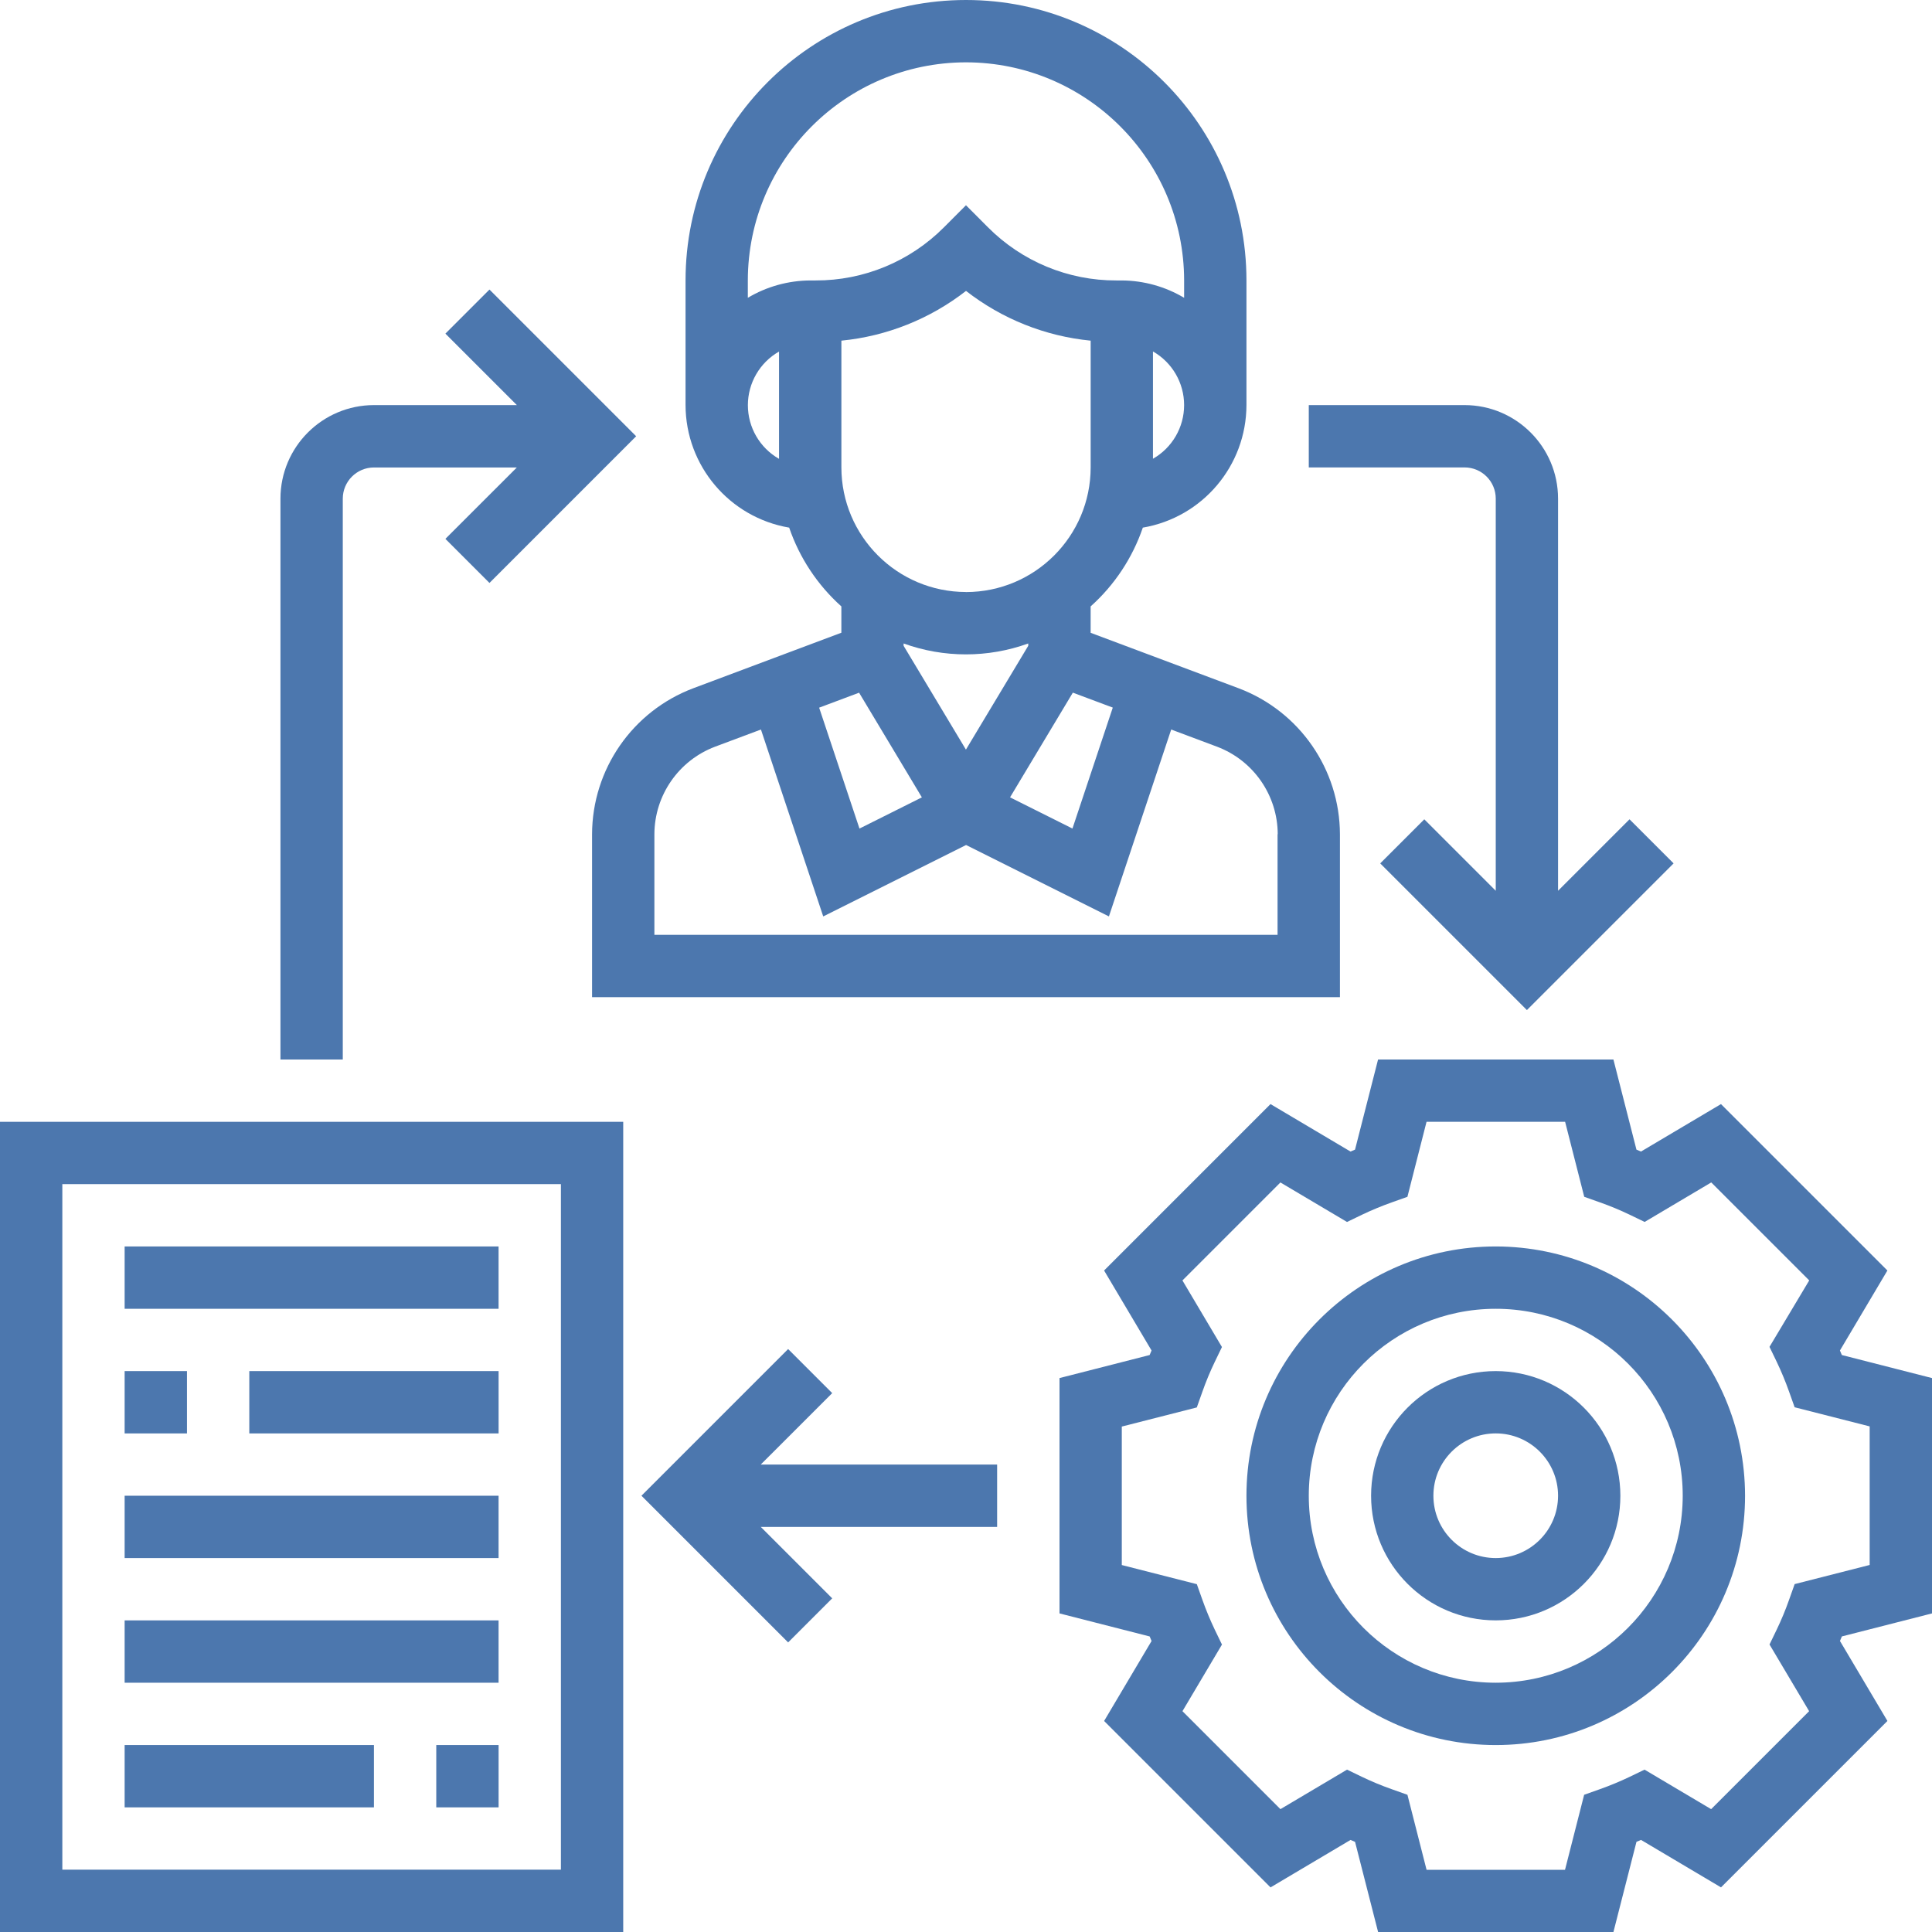
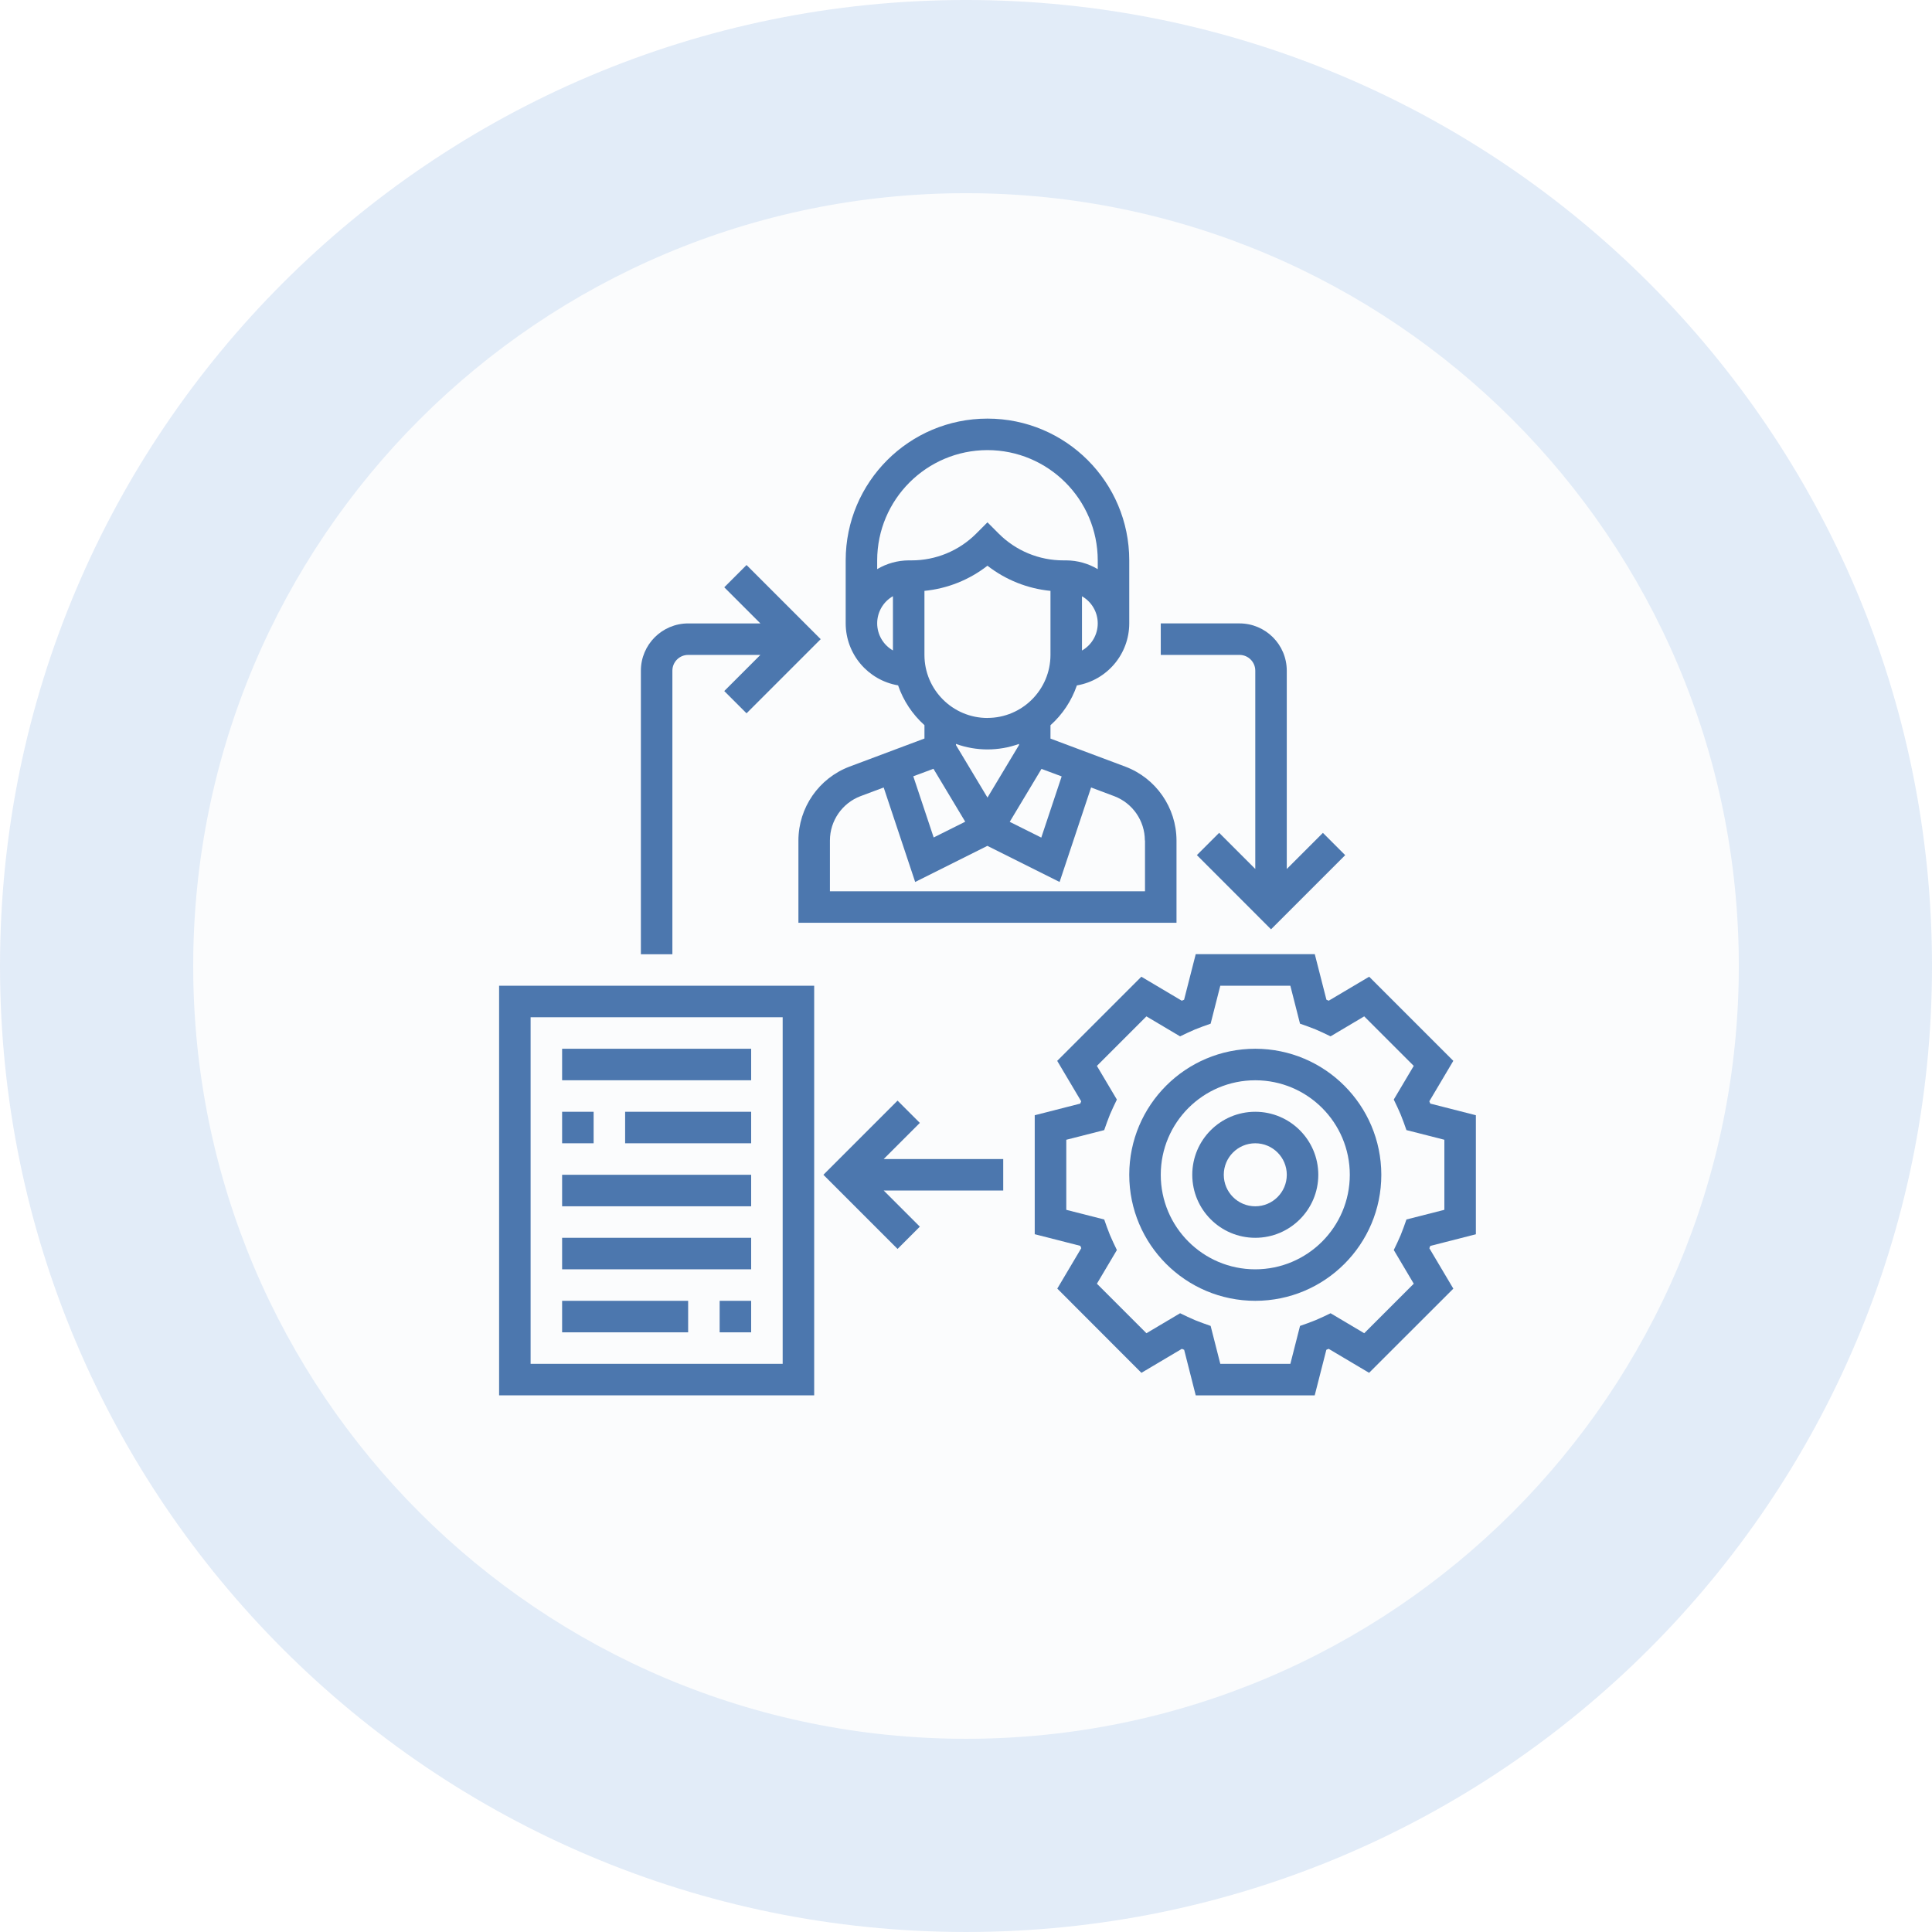
- <svg xmlns="http://www.w3.org/2000/svg" width="80" height="80" viewBox="0 0 80 80">
-   <path d="M308.129,294.937v-9.745l-3.733-.954c-.026-.063-.052-.126-.079-.188l1.965-3.312-6.891-6.891-3.312,1.965-.188-.079L294.937,272h-9.745l-.954,3.733c-.063.026-.126.052-.188.079l-3.312-1.965-6.891,6.891,1.965,3.312c-.027.064-.053.127-.079.188l-3.732.954v9.745l3.733.954c.026.063.052.126.079.188l-1.965,3.312,6.891,6.891,3.312-1.965.188.079.954,3.732h9.745l.954-3.733c.063-.026.126-.052.188-.079l3.312,1.965,6.891-6.891-1.965-3.312c.027-.064.053-.127.079-.188Zm-5.088,4.048-4.057,4.057-2.758-1.636-.621.3a12.91,12.91,0,0,1-1.23.51l-.65.231-.792,3.106H287.2l-.792-3.106-.65-.231a12.159,12.159,0,0,1-1.23-.51l-.621-.3-2.758,1.636-4.057-4.057,1.636-2.758-.3-.621a12.91,12.91,0,0,1-.51-1.23l-.231-.65-3.107-.792V287.2l3.106-.792.231-.65a12.159,12.159,0,0,1,.51-1.23l.3-.621-1.636-2.758,4.057-4.057,2.758,1.636.621-.3a12.906,12.906,0,0,1,1.23-.51l.65-.231.792-3.107h5.738l.792,3.106.65.231a12.159,12.159,0,0,1,1.23.51l.621.3,2.758-1.636,4.057,4.057L301.4,283.9l.3.621a12.906,12.906,0,0,1,.51,1.23l.231.65,3.107.792v5.738l-3.106.792-.231.65a12.159,12.159,0,0,1-.51,1.23l-.3.621Zm0,0" transform="translate(-228.129 -228.129)" fill="#4c77ae" />
-   <path d="M330.323,320a10.323,10.323,0,1,0,10.323,10.323A10.334,10.334,0,0,0,330.323,320Zm0,18.065a7.742,7.742,0,1,1,7.742-7.742A7.75,7.75,0,0,1,330.323,338.065Zm0,0" transform="translate(-268.387 -268.387)" fill="#4c77ae" />
-   <path d="M357.161,352a5.161,5.161,0,1,0,5.161,5.161A5.166,5.166,0,0,0,357.161,352Zm0,7.742a2.581,2.581,0,1,1,2.581-2.581A2.583,2.583,0,0,1,357.161,359.742Zm0,0" transform="translate(-295.226 -295.226)" fill="#4c77ae" />
-   <path d="M160.162,21.848a7.755,7.755,0,0,0,2.161,3.262V26.2l-6.135,2.3A6.48,6.48,0,0,0,152,34.544V41.29h30.968V34.544a6.483,6.483,0,0,0-4.186-6.041l-6.137-2.3V25.11a7.739,7.739,0,0,0,2.161-3.262,5.159,5.159,0,0,0,4.291-5.074V11.613a11.613,11.613,0,1,0-23.226,0v5.161a5.159,5.159,0,0,0,4.291,5.074Zm9.9,4.892-2.581,4.3-2.581-4.3v-.095a7.6,7.6,0,0,0,5.161,0Zm-7.005,1.943,2.6,4.334-2.584,1.292-1.67-5.006Zm17.328,5.862V38.71H154.581V34.544a3.889,3.889,0,0,1,2.512-3.625l1.9-.711,2.579,7.739,5.915-2.957,5.915,2.957,2.579-7.739,1.9.712a3.886,3.886,0,0,1,2.511,3.623ZM173.562,29.3l-1.67,5.008-2.584-1.292,2.6-4.335Zm-6.077-4.786a5.166,5.166,0,0,1-5.161-5.161V14.106a9.988,9.988,0,0,0,5.161-2.06,9.977,9.977,0,0,0,5.161,2.06v5.249A5.166,5.166,0,0,1,167.484,24.516ZM175.226,19V14.553a2.558,2.558,0,0,1,0,4.443ZM167.484,2.581a9.043,9.043,0,0,1,9.032,9.032v.718a5.1,5.1,0,0,0-2.581-.718h-.222a7.467,7.467,0,0,1-5.318-2.2l-.912-.914-.912.914a7.469,7.469,0,0,1-5.318,2.2h-.222a5.1,5.1,0,0,0-2.581.718v-.718a9.043,9.043,0,0,1,9.032-9.032Zm-7.742,11.971V19a2.558,2.558,0,0,1,0-4.443Zm0,0" transform="translate(-127.484)" fill="#4c77ae" />
-   <path d="M0,321.548H25.806V288H0Zm2.581-30.968H23.226v28.387H2.581Zm0,0" transform="translate(0 -241.548)" fill="#4c77ae" />
-   <path d="M32,320H47.484v2.581H32Zm0,0" transform="translate(-26.839 -268.387)" fill="#4c77ae" />
-   <path d="M32,352h2.581v2.581H32Zm0,0" transform="translate(-26.839 -295.226)" fill="#4c77ae" />
-   <path d="M64,352H74.323v2.581H64Zm0,0" transform="translate(-53.677 -295.226)" fill="#4c77ae" />
-   <path d="M32,384H47.484v2.581H32Zm0,0" transform="translate(-26.839 -322.065)" fill="#4c77ae" />
-   <path d="M32,416H47.484v2.581H32Zm0,0" transform="translate(-26.839 -348.903)" fill="#4c77ae" />
-   <path d="M112,448h2.581v2.581H112Zm0,0" transform="translate(-93.935 -375.742)" fill="#4c77ae" />
-   <path d="M32,448H42.323v2.581H32Zm0,0" transform="translate(-26.839 -375.742)" fill="#4c77ae" />
-   <path d="M172.585,348.168l-1.825-1.825-6.074,6.074,6.074,6.074,1.825-1.825-2.959-2.959h9.788v-2.581h-9.788Zm0,0" transform="translate(-138.125 -290.482)" fill="#4c77ae" />
-   <path d="M74.581,83a1.292,1.292,0,0,1,1.29-1.29h5.917L78.83,84.666l1.825,1.825,6.074-6.074-6.074-6.074L78.83,76.168l2.959,2.959H75.871A3.876,3.876,0,0,0,72,83v23.226h2.581Zm0,0" transform="translate(-60.387 -62.353)" fill="#4c77ae" />
-   <path d="M343.742,107.871v16.24l-2.959-2.959-1.825,1.825,6.074,6.074,6.074-6.074-1.825-1.825-2.959,2.959v-16.24A3.876,3.876,0,0,0,342.452,104H336v2.581h6.452A1.292,1.292,0,0,1,343.742,107.871Zm0,0" transform="translate(-281.806 -87.226)" fill="#4c77ae" />
+ <svg xmlns="http://www.w3.org/2000/svg" width="120" height="120" viewBox="0 0 120 120">
+   <g id="Grupo_1118472" data-name="Grupo 1118472" transform="translate(-11636 9322)">
+     <g id="Grupo_1118342" data-name="Grupo 1118342" transform="translate(4667 -3068)">
+       <g id="Grupo_1117992" data-name="Grupo 1117992" transform="translate(14105.898 3303.898)">
+         <circle id="Elipse_8441" data-name="Elipse 8441" cx="60" cy="60" r="60" transform="translate(-7136.898 -9557.898)" fill="#bfd4ef" opacity="0.45" />
+         <circle id="Elipse_8442" data-name="Elipse 8442" cx="48" cy="48" r="48" transform="translate(-7124.898 -9545.898)" fill="#fbfcfd" />
+       </g>
+     </g>
+     <g id="proceso" transform="translate(11667 -9296)">
+       <path id="Trazado_914633" data-name="Trazado 914633" d="M299.4,289.394V282l-2.831-.723c-.02-.048-.039-.1-.06-.143l1.49-2.512-5.226-5.226-2.512,1.49-.143-.06-.723-2.83H282l-.723,2.831-.143.06-2.512-1.49-5.226,5.226,1.49,2.512-.06.143L272,282v7.39l2.831.723c.02.048.039.1.06.143l-1.49,2.512L278.626,298l2.512-1.49.143.06L282,299.4h7.39l.723-2.831.143-.06,2.512,1.49L298,292.772l-1.49-2.512.06-.143Zm-3.858,3.07-3.076,3.076-2.091-1.241-.471.225a9.8,9.8,0,0,1-.933.387l-.493.175-.6,2.355h-4.352l-.6-2.355-.493-.175a9.224,9.224,0,0,1-.933-.387l-.471-.225-2.091,1.241-3.076-3.076,1.241-2.091-.225-.471a9.781,9.781,0,0,1-.387-.933l-.175-.493-2.356-.6v-4.352l2.355-.6.175-.493a9.224,9.224,0,0,1,.387-.933l.225-.471-1.241-2.091,3.076-3.076,2.091,1.241.471-.225a9.778,9.778,0,0,1,.933-.387l.493-.175.6-2.356h4.352l.6,2.355.493.175a9.224,9.224,0,0,1,.933.387l.471.225,2.091-1.241,3.076,3.076-1.241,2.091.225.471a9.778,9.778,0,0,1,.387.933l.175.493,2.356.6v4.352l-2.355.6-.175.493a9.224,9.224,0,0,1-.387.933l-.225.471Zm0,0" transform="translate(-238.731 -238.731)" fill="#4c77ae" />
+       <path id="Trazado_914634" data-name="Trazado 914634" d="M327.828,320a7.828,7.828,0,1,0,7.828,7.828A7.837,7.837,0,0,0,327.828,320Zm0,13.7a5.871,5.871,0,1,1,5.871-5.871A5.877,5.877,0,0,1,327.828,333.7Zm0,0" transform="translate(-280.86 -280.86)" fill="#4c77ae" />
+       <path id="Trazado_914635" data-name="Trazado 914635" d="M355.914,352a3.914,3.914,0,1,0,3.914,3.914A3.918,3.918,0,0,0,355.914,352Zm0,5.871a1.957,1.957,0,1,1,1.957-1.957A1.959,1.959,0,0,1,355.914,357.871Zm0,0" transform="translate(-308.946 -308.946)" fill="#4c77ae" />
+       <path id="Trazado_914636" data-name="Trazado 914636" d="M158.19,16.568a5.881,5.881,0,0,0,1.639,2.473v.83l-4.653,1.744A4.914,4.914,0,0,0,152,26.2v5.116h23.484V26.2a4.917,4.917,0,0,0-3.174-4.581l-4.654-1.744v-.829a5.869,5.869,0,0,0,1.639-2.473,3.913,3.913,0,0,0,3.254-3.848V8.807a8.806,8.806,0,1,0-17.613,0v3.914a3.913,3.913,0,0,0,3.254,3.848Zm7.51,3.71-1.957,3.261-1.957-3.261v-.072a5.761,5.761,0,0,0,3.914,0Zm-5.312,1.473,1.973,3.287-1.96.979-1.266-3.8ZM173.527,26.2v3.159h-19.57V26.2a2.949,2.949,0,0,1,1.9-2.749l1.439-.539,1.956,5.869,4.485-2.243,4.485,2.243,1.956-5.869,1.44.54a2.947,2.947,0,0,1,1.9,2.748Zm-5.176-3.976-1.266,3.8-1.96-.979,1.973-3.288Zm-4.609-3.629a3.918,3.918,0,0,1-3.914-3.914V10.7a7.575,7.575,0,0,0,3.914-1.562,7.566,7.566,0,0,0,3.914,1.562v3.98A3.918,3.918,0,0,1,163.742,18.592Zm5.871-4.186V11.036a1.939,1.939,0,0,1,0,3.369ZM163.742,1.957a6.858,6.858,0,0,1,6.85,6.849v.544a3.871,3.871,0,0,0-1.957-.544h-.168a5.663,5.663,0,0,1-4.033-1.67l-.692-.693-.692.693a5.664,5.664,0,0,1-4.033,1.67h-.168a3.871,3.871,0,0,0-1.957.544V8.807A6.858,6.858,0,0,1,163.742,1.957Zm-5.871,9.078V14.4a1.939,1.939,0,0,1,0-3.369Zm0,0" transform="translate(-133.409)" fill="#4c77ae" />
+       <path id="Trazado_914637" data-name="Trazado 914637" d="M0,313.441H19.57V288H0Zm1.957-23.484H17.613v21.527H1.957Zm0,0" transform="translate(0 -252.774)" fill="#4c77ae" />
+       <path id="Trazado_914638" data-name="Trazado 914638" d="M32,320H43.742v1.957H32Zm0,0" transform="translate(-28.086 -280.86)" fill="#4c77ae" />
+       <path id="Trazado_914639" data-name="Trazado 914639" d="M32,352h1.957v1.957H32Zm0,0" transform="translate(-28.086 -308.946)" fill="#4c77ae" />
+       <path id="Trazado_914640" data-name="Trazado 914640" d="M64,352h7.828v1.957H64Zm0,0" transform="translate(-56.172 -308.946)" fill="#4c77ae" />
+       <path id="Trazado_914641" data-name="Trazado 914641" d="M32,384H43.742v1.957H32Zm0,0" transform="translate(-28.086 -337.032)" fill="#4c77ae" />
+       <path id="Trazado_914642" data-name="Trazado 914642" d="M32,416H43.742v1.957H32Zm0,0" transform="translate(-28.086 -365.118)" fill="#4c77ae" />
+       <path id="Trazado_914643" data-name="Trazado 914643" d="M112,448h1.957v1.957H112Zm0,0" transform="translate(-98.301 -393.204)" fill="#4c77ae" />
+       <path id="Trazado_914644" data-name="Trazado 914644" d="M32,448h7.828v1.957H32Zm0,0" transform="translate(-28.086 -393.204)" fill="#4c77ae" />
+       <path id="Trazado_914645" data-name="Trazado 914645" d="M170.677,347.727l-1.384-1.384-4.606,4.606,4.606,4.606,1.384-1.384-2.244-2.244h7.423v-1.957h-7.423Zm0,0" transform="translate(-144.544 -303.981)" fill="#4c77ae" />
+       <path id="Trazado_914646" data-name="Trazado 914646" d="M73.957,80.907a.98.98,0,0,1,.979-.978h4.487l-2.244,2.244,1.384,1.384,4.606-4.606-4.606-4.606-1.384,1.384,2.244,2.244H74.936A2.939,2.939,0,0,0,72,80.907V98.52h1.957Zm0,0" transform="translate(-63.194 -65.251)" fill="#4c77ae" />
+       <path id="Trazado_914647" data-name="Trazado 914647" d="M341.871,106.936v12.315l-2.244-2.244-1.384,1.384L342.849,123l4.606-4.606-1.384-1.384-2.244,2.244V106.936A2.939,2.939,0,0,0,340.892,104H336v1.957h4.892A.98.98,0,0,1,341.871,106.936Zm0,0" transform="translate(-294.903 -91.279)" fill="#4c77ae" />
+     </g>
+   </g>
</svg>
